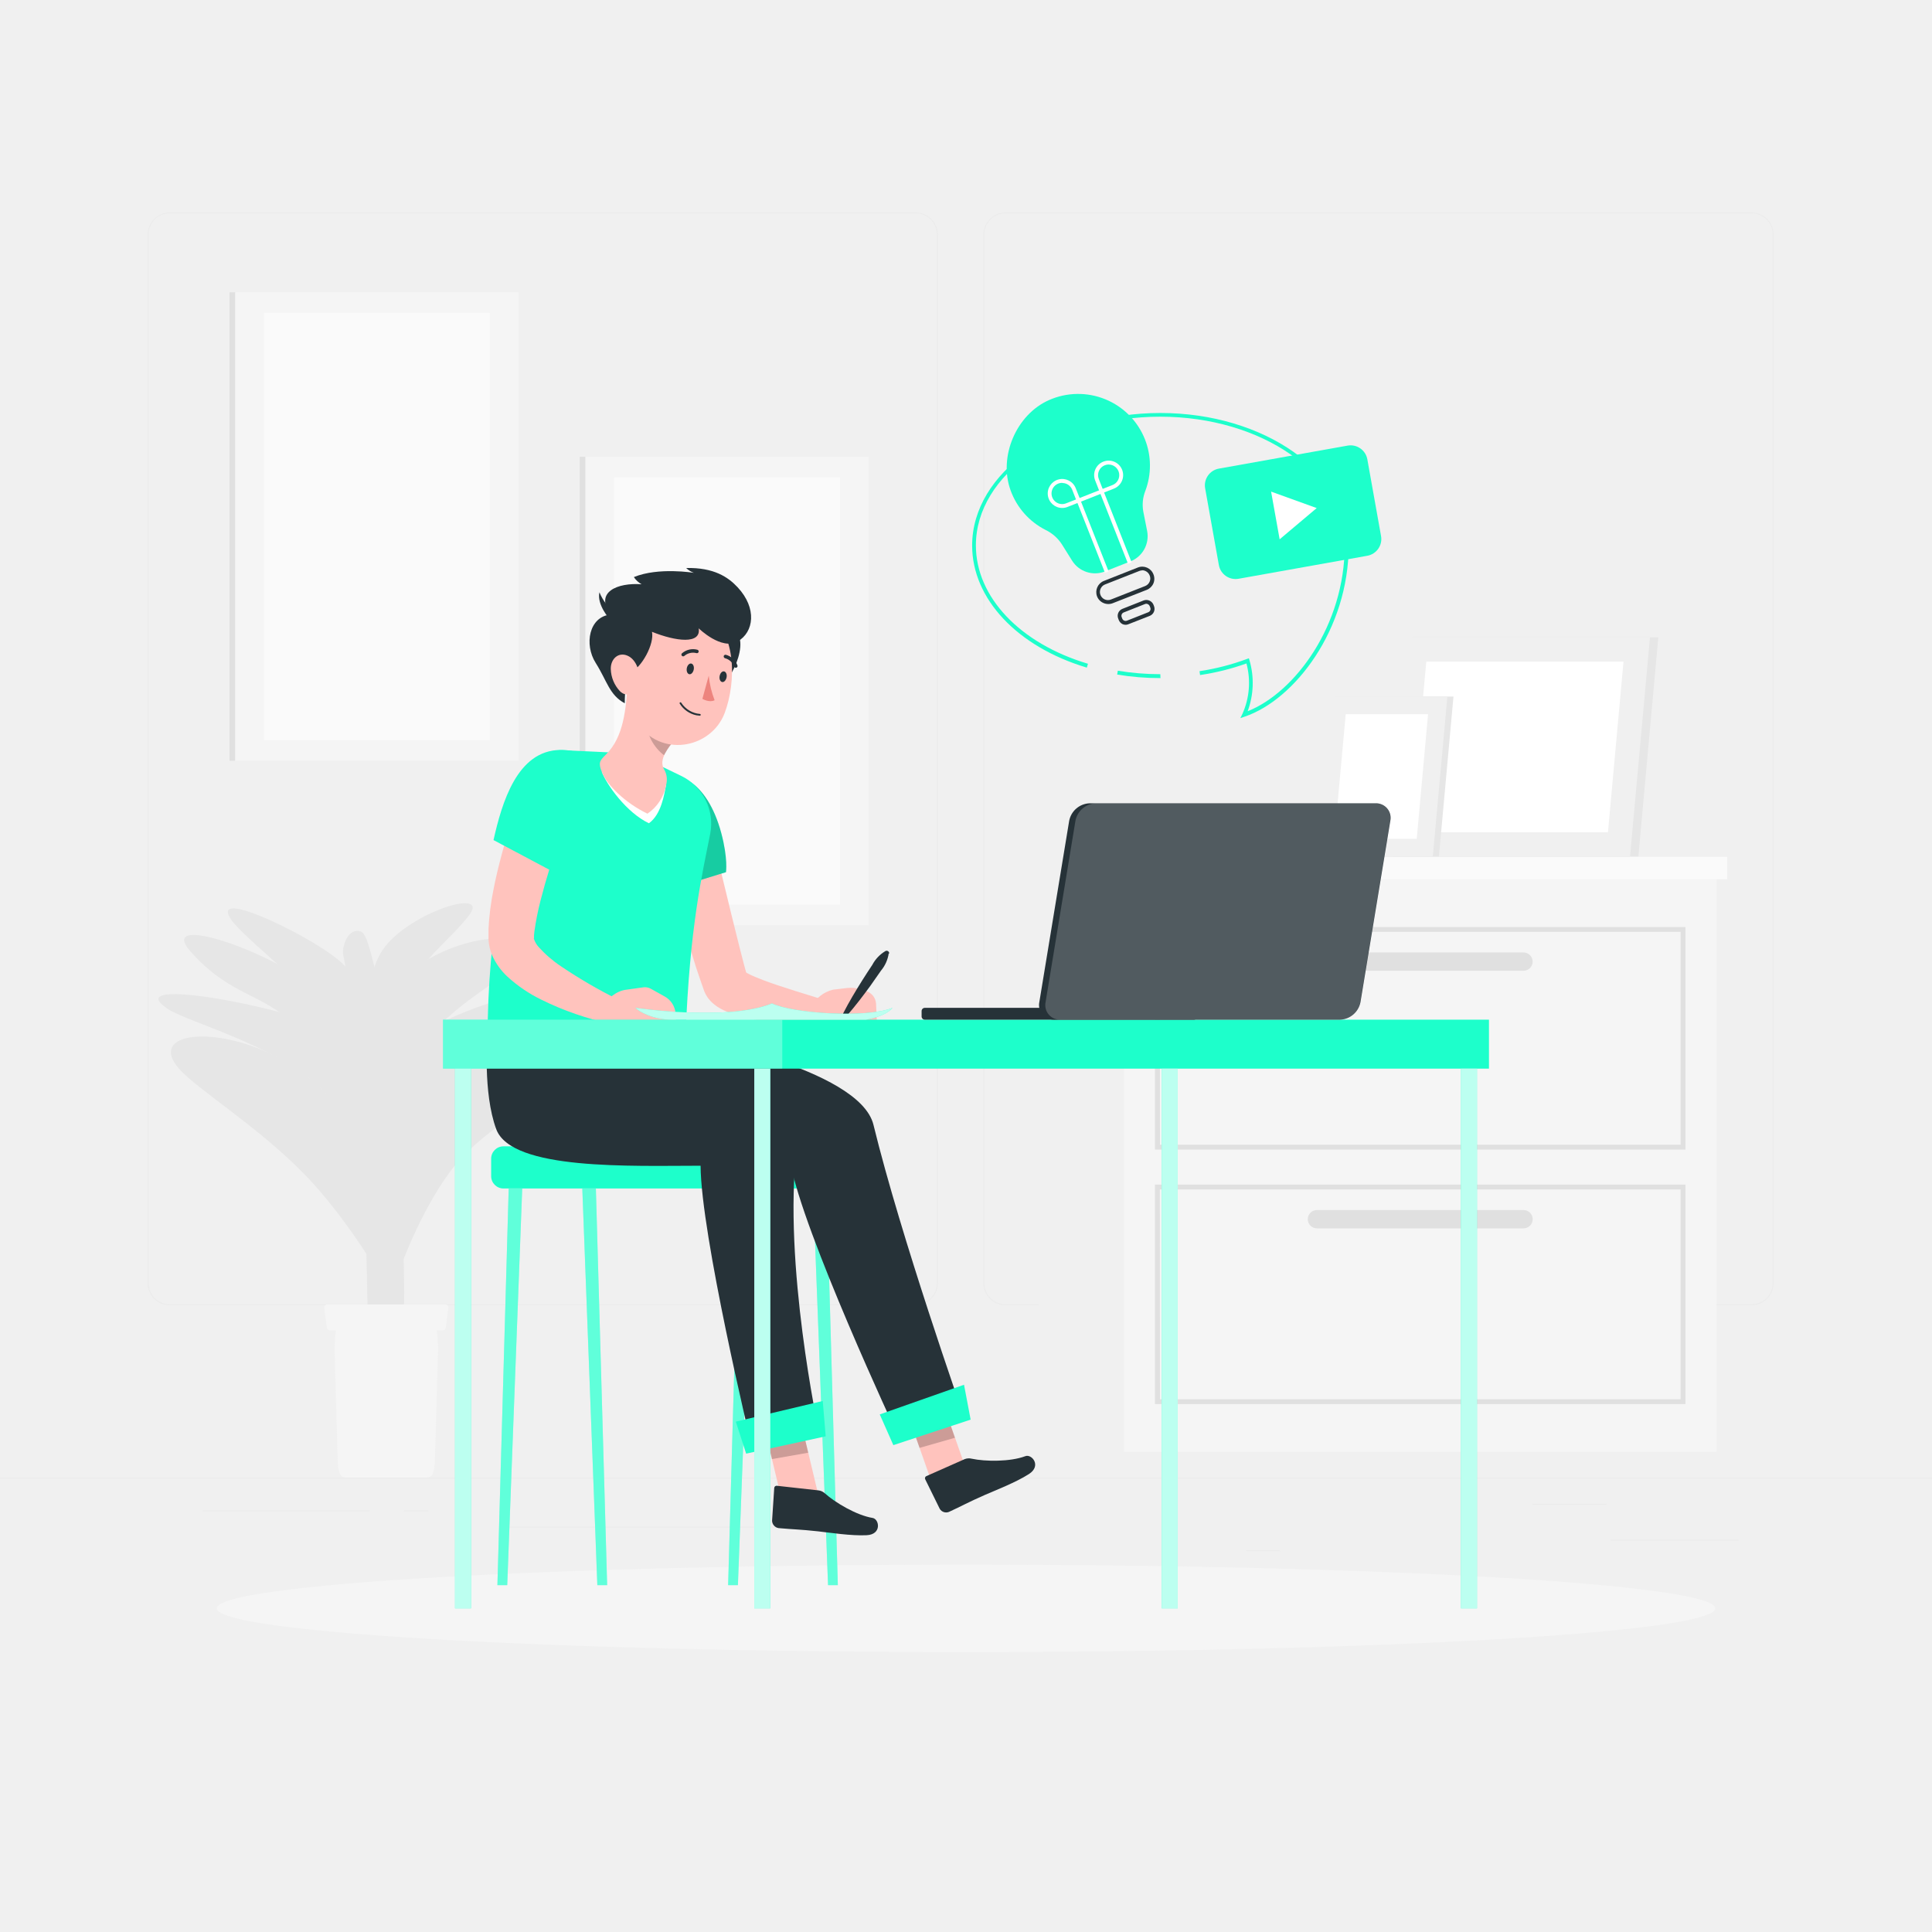
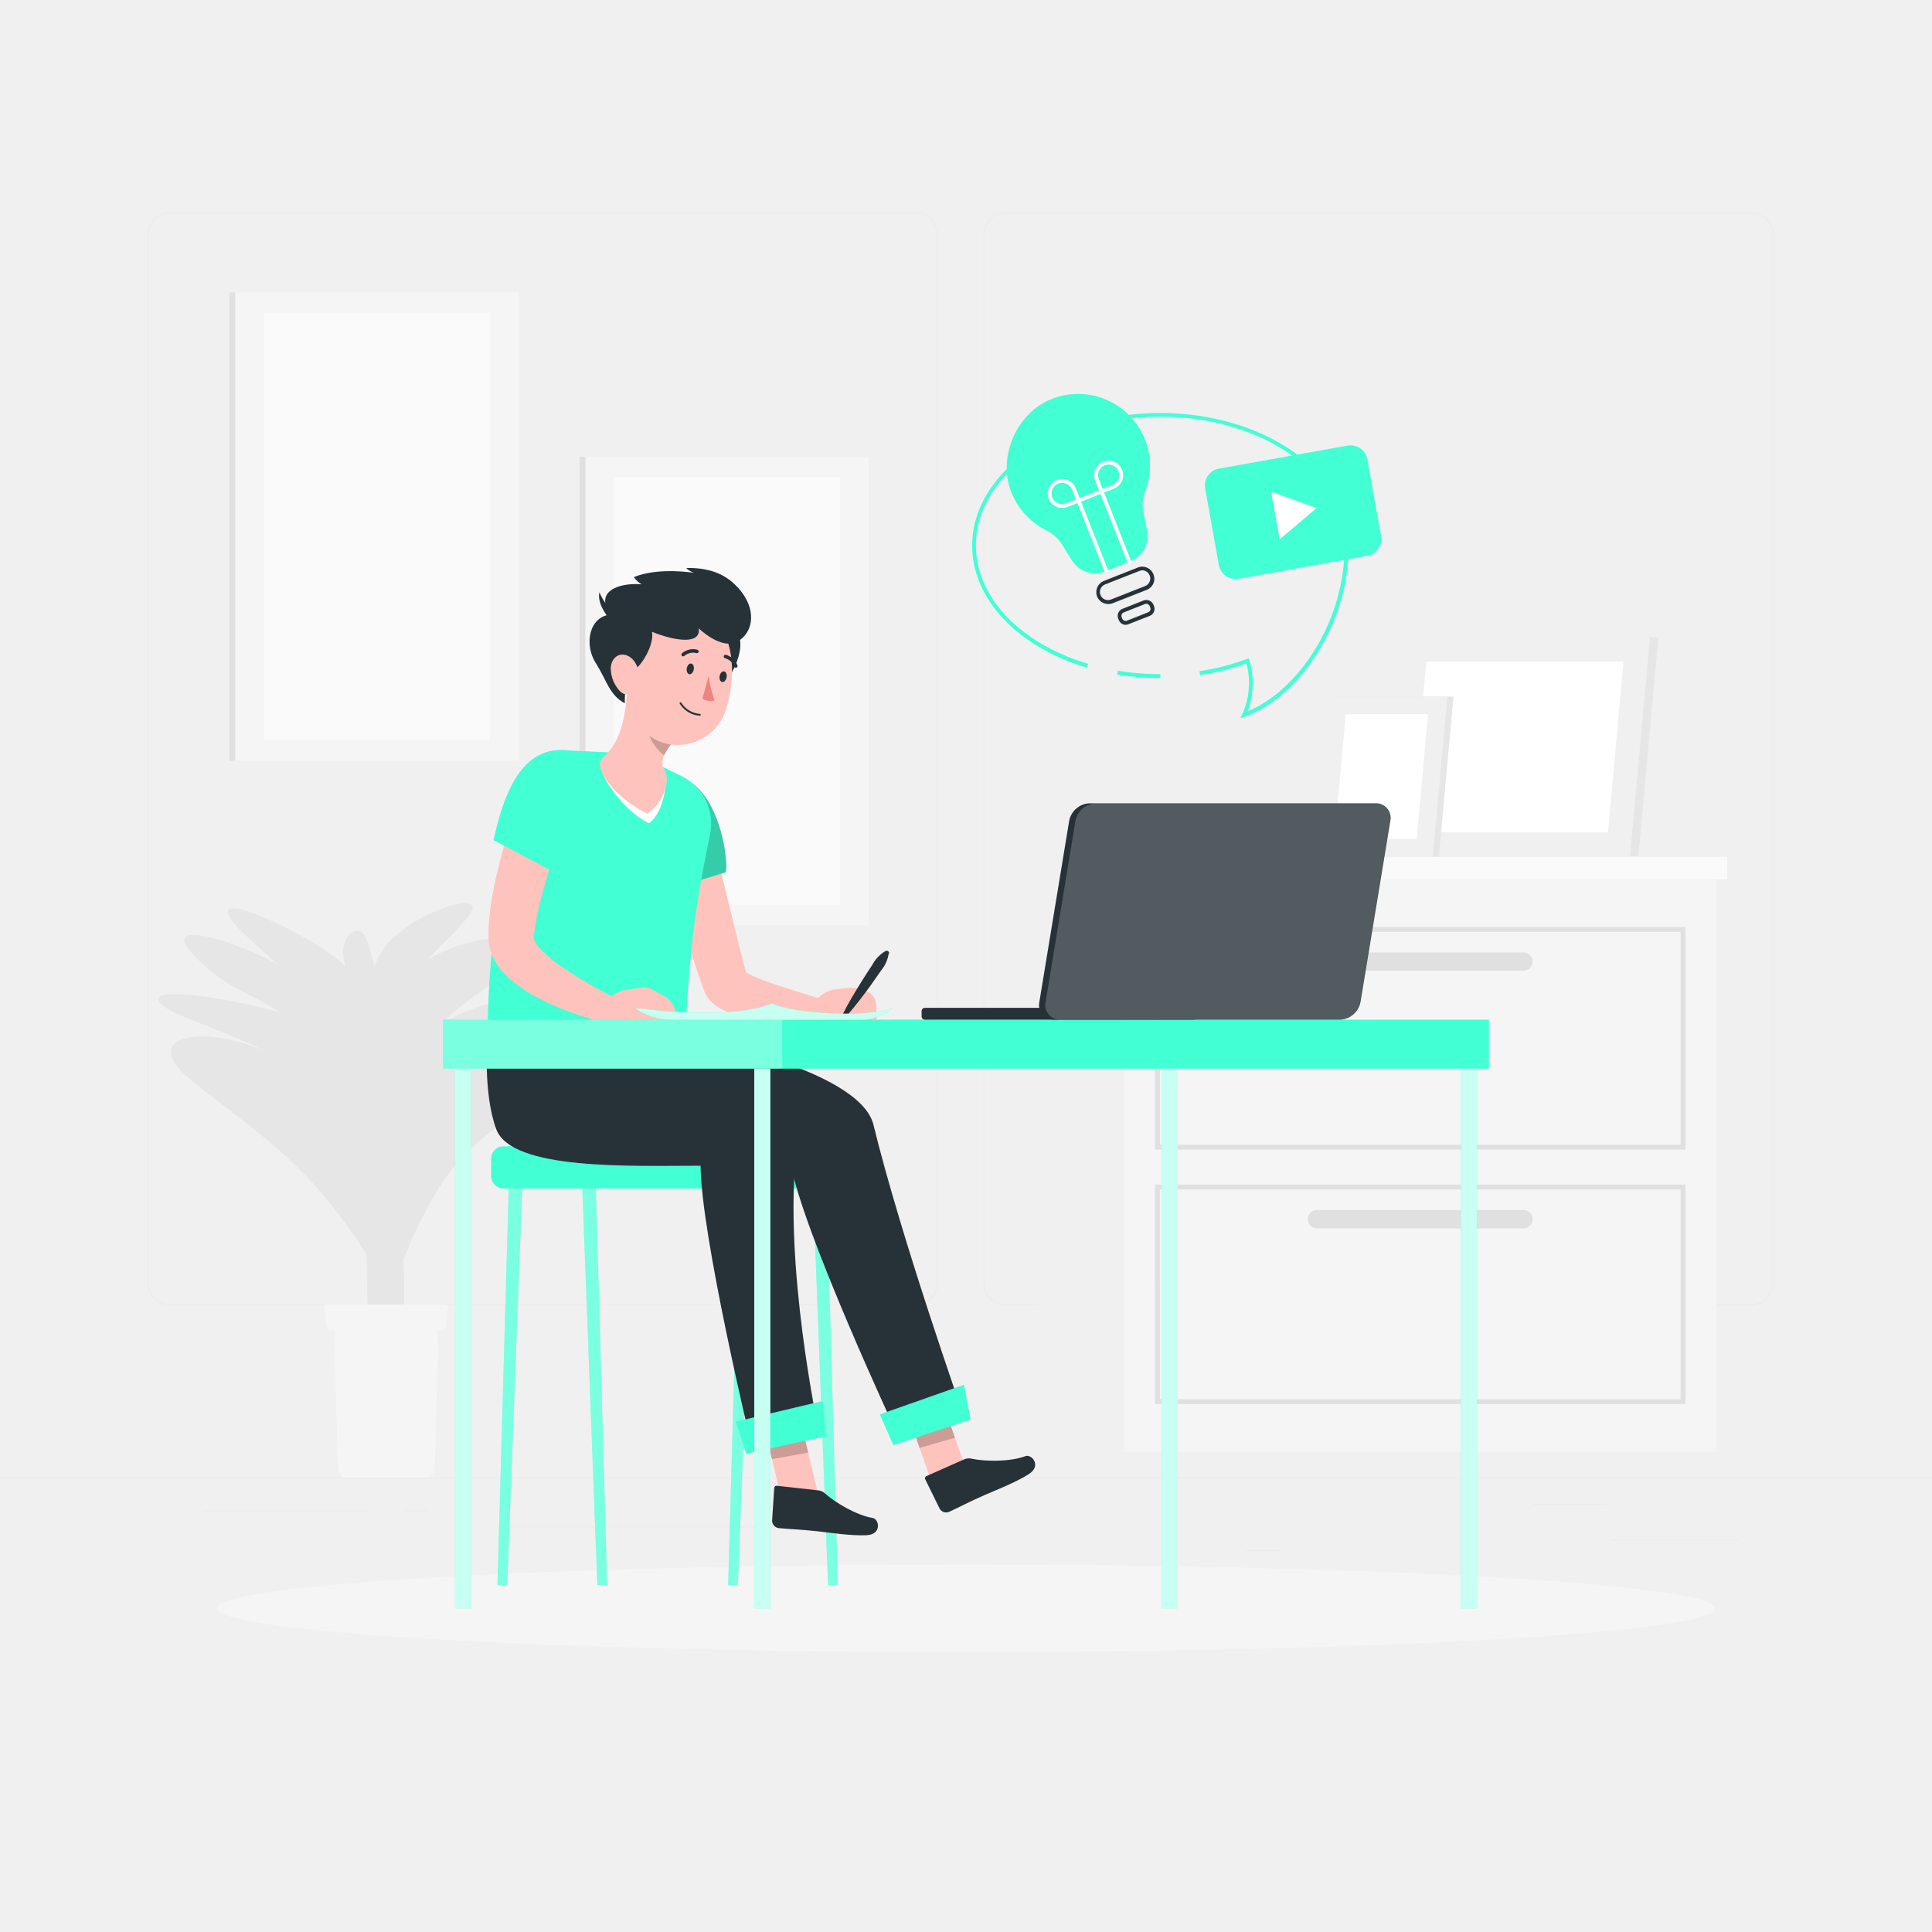
<svg xmlns="http://www.w3.org/2000/svg" viewBox="0 0 500 500">
  <g id="freepik--background-complete--inject-2">
    <rect y="382.4" width="500" height="0.25" style="fill:#ebebeb" />
    <rect x="416.78" y="398.49" width="33.12" height="0.25" style="fill:#ebebeb" />
    <rect x="322.53" y="401.21" width="8.69" height="0.25" style="fill:#ebebeb" />
    <rect x="396.59" y="389.21" width="19.19" height="0.25" style="fill:#ebebeb" />
    <rect x="52.46" y="390.89" width="43.19" height="0.25" style="fill:#ebebeb" />
    <rect x="104.56" y="390.89" width="6.33" height="0.25" style="fill:#ebebeb" />
    <rect x="131.47" y="395.11" width="93.68" height="0.25" style="fill:#ebebeb" />
    <path d="M237,337.8H43.91a5.71,5.71,0,0,1-5.7-5.71V60.66A5.71,5.71,0,0,1,43.91,55H237a5.71,5.71,0,0,1,5.71,5.71V332.09A5.71,5.71,0,0,1,237,337.8ZM43.91,55.2a5.46,5.46,0,0,0-5.45,5.46V332.09a5.46,5.46,0,0,0,5.45,5.46H237a5.47,5.47,0,0,0,5.46-5.46V60.66A5.47,5.47,0,0,0,237,55.2Z" style="fill:#ebebeb" />
    <path d="M453.31,337.8H260.21a5.72,5.72,0,0,1-5.71-5.71V60.66A5.72,5.72,0,0,1,260.21,55h193.1A5.71,5.71,0,0,1,459,60.66V332.09A5.71,5.71,0,0,1,453.31,337.8ZM260.21,55.2a5.47,5.47,0,0,0-5.46,5.46V332.09a5.47,5.47,0,0,0,5.46,5.46h193.1a5.47,5.47,0,0,0,5.46-5.46V60.66a5.47,5.47,0,0,0-5.46-5.46Z" style="fill:#ebebeb" />
    <rect x="60.86" y="75.65" width="73.32" height="121.23" transform="translate(195.04 272.54) rotate(180)" style="fill:#f5f5f5" />
    <rect x="59.4" y="75.65" width="1.45" height="121.23" style="fill:#e0e0e0" />
    <rect x="68.29" y="80.99" width="58.45" height="110.56" transform="translate(195.04 272.54) rotate(180)" style="fill:#fafafa" />
    <rect x="151.49" y="118.22" width="73.32" height="121.23" transform="translate(376.29 357.66) rotate(180)" style="fill:#f5f5f5" />
    <rect x="150.03" y="118.22" width="1.45" height="121.23" style="fill:#e0e0e0" />
    <rect x="158.92" y="123.55" width="58.45" height="110.56" transform="translate(376.29 357.66) rotate(180)" style="fill:#fafafa" />
    <path d="M104.2,351.07c1.82-33-3-86-8.21-104.39-.69-2.43-1.47-5.25-2.66-5.62h0c-3.4-1.08-4.93,4.25-4.51,6.09,2,8.86,3.87,30.85,5.7,69.1.91,19,0,32.08,2.44,34.83Z" style="fill:#e6e6e6" />
    <path d="M98.78,277.52c4.78-15.45,66-31.32,48.35-14.7-4.39,4.14-24.83,15.05-33.22,26.52-6.52,8.91-13.11,23.9-14.85,32.21C98.3,304.07,95.6,287.82,98.78,277.52Z" style="fill:#e6e6e6" />
    <path d="M105.75,297.11c10.66-23.51,44.75-27.73,35.59-15.32-3.6,4.87-16.8,10.43-25.2,21.9-6.52,8.91-13.11,23.89-14.84,32.21C100.53,318.41,101.3,306.93,105.75,297.11Z" style="fill:#e6e6e6" />
    <path d="M92.35,295.11c-12.62-30.24-58.21-32.65-46.08-18.6,4.61,5.35,20.72,15.14,32.89,27.76,9.46,9.8,20.12,26,23.75,35C100.56,320.72,97.44,307.31,92.35,295.11Z" style="fill:#e6e6e6" />
    <path d="M97.65,261.27c11.3-20.71,45.5-22.93,35.73-11.6-3.83,4.46-16.29,10.11-24.43,21.24-6.33,8.64-13.93,19.92-15.62,28C92.59,281.93,92.64,270.46,97.65,261.27Z" style="fill:#e6e6e6" />
    <path d="M87.81,261.68C78.9,248.8,39,234.64,49.36,246.3c10.91,12.23,18.66,10.13,29,20.81,8,8.3,17,22.06,20.1,29.6C96.45,281,94.19,270.88,87.81,261.68Z" style="fill:#e6e6e6" />
    <path d="M98.4,246.85c5.66-10.18,29-17.67,22.91-9.86-4.25,5.42-9.35,9.14-14.76,16.52-4.19,5.74-9.89,12.95-11,18.3C95.05,260.56,95,252.92,98.4,246.85Z" style="fill:#e6e6e6" />
    <path d="M89.19,249.93C83.49,243.61,53,228.61,60,238.24c2.73,3.79,14.36,13,22.19,21.14,6.09,6.3,12.77,11.44,15.1,17.17C95.75,264.64,94.9,256.24,89.19,249.93Z" style="fill:#e6e6e6" />
    <path d="M97,272.11c-8.33-9.22-69.06-21.1-53.45-10.92,5.34,3.48,28.82,9.46,40.27,21.33,8.89,9.21,12.09,24.49,15.5,32.86C108.3,300.67,105.34,281.34,97,272.11Z" style="fill:#e6e6e6" />
    <path d="M86.6,349.73l.78,27.59c.08,5.24,1.3,5.08,2.78,5.08h19.63c1.47,0,2.69.16,2.78-5.08l.78-27.59c.09-5.68-1.18-10.47-2.78-10.47H89.38C87.78,339.26,86.51,344.05,86.6,349.73Z" style="fill:#f5f5f5" />
    <path d="M85.43,344.29h29.09a.8.8,0,0,0,.83-.63l.69-5.28a.76.76,0,0,0-.83-.79H84.73a.77.77,0,0,0-.83.79l.69,5.28A.81.81,0,0,0,85.43,344.29Z" style="fill:#f5f5f5" />
    <rect x="268.85" y="227.56" width="22.02" height="148.16" style="fill:#f0f0f0" />
    <rect x="273.08" y="375.72" width="166.92" height="6.68" style="fill:#f0f0f0" />
    <rect x="290.87" y="227.56" width="153.36" height="148.16" transform="translate(735.1 603.28) rotate(180)" style="fill:#f5f5f5" />
    <rect x="266.08" y="221.73" width="22.51" height="5.83" style="fill:#f0f0f0" />
    <rect x="288.59" y="221.73" width="158.41" height="5.83" transform="translate(735.59 449.29) rotate(180)" style="fill:#fafafa" />
    <path d="M436.2,297.51H298.9V239.9H436.2Zm-136-1.26H434.94V241.16H300.16Z" style="fill:#e0e0e0" />
    <path d="M436.2,363.38H298.9V306.57H436.2Zm-136-1.26H434.94V307.83H300.16Z" style="fill:#e0e0e0" />
    <path d="M394.28,251.23H340.82a2.38,2.38,0,0,1-2.37-2.37h0a2.38,2.38,0,0,1,2.37-2.37h53.46a2.38,2.38,0,0,1,2.37,2.37h0A2.38,2.38,0,0,1,394.28,251.23Z" style="fill:#e0e0e0" />
    <rect x="338.45" y="313.16" width="58.21" height="4.74" rx="2.37" style="fill:#e0e0e0" />
    <polygon points="360.41 221.67 424.01 221.67 429.17 164.96 365.57 164.96 360.41 221.67" style="fill:#e6e6e6" />
    <polygon points="358.25 221.67 421.85 221.67 427.01 164.96 363.41 164.96 358.25 221.67" style="fill:#f0f0f0" />
    <polygon points="416.14 215.39 420.16 171.24 369.12 171.24 365.1 215.39 416.14 215.39" style="fill:#fff" />
    <polygon points="345.68 180.26 341.91 221.67 372.39 221.67 376.16 180.26 345.68 180.26" style="fill:#e6e6e6" />
    <polygon points="344.1 180.26 340.33 221.67 370.81 221.67 374.58 180.26 344.1 180.26" style="fill:#f0f0f0" />
    <polygon points="348.27 184.84 345.33 217.09 366.65 217.09 369.58 184.84 348.27 184.84" style="fill:#fff" />
  </g>
  <g id="freepik--Shadow--inject-2">
    <ellipse id="freepik--path--inject-2" cx="250" cy="416.24" rx="193.89" ry="11.32" style="fill:#f5f5f5" />
  </g>
  <g id="freepik--Bubble--inject-2">
-     <path d="M296.32,113.72a18.6,18.6,0,0,0-24.83-10.18c-8.52,3.76-13.14,14.69-9.93,23.42a18.51,18.51,0,0,0,9,10.17,10.45,10.45,0,0,1,4.26,3.75l2.64,4.22a7,7,0,0,0,8.48,2.8l6.66-2.63a7,7,0,0,0,4.28-7.84l-1-5.06a9.82,9.82,0,0,1,.53-5.33A18.5,18.5,0,0,0,296.32,113.72Z" style="fill:#1DFFCB" />
+     <path d="M296.32,113.72a18.6,18.6,0,0,0-24.83-10.18c-8.52,3.76-13.14,14.69-9.93,23.42a18.51,18.51,0,0,0,9,10.17,10.45,10.45,0,0,1,4.26,3.75l2.64,4.22a7,7,0,0,0,8.48,2.8l6.66-2.63a7,7,0,0,0,4.28-7.84l-1-5.06a9.82,9.82,0,0,1,.53-5.33A18.5,18.5,0,0,0,296.32,113.72Z" style="fill:#42FFD4" />
    <path d="M286.82,156.32a3.13,3.13,0,0,1-1.24-.26,3.06,3.06,0,0,1-1.66-1.71,3.11,3.11,0,0,1,1.75-4l8.83-3.49a3.1,3.1,0,0,1,4,1.75,3.07,3.07,0,0,1,0,2.38,3.13,3.13,0,0,1-1.71,1.66L288,156.1A3,3,0,0,1,286.82,156.32Zm8.82-8.71a2,2,0,0,0-.77.15L286,151.25a2.1,2.1,0,0,0-.07,3.89,2.07,2.07,0,0,0,1.62,0l8.83-3.48a2.09,2.09,0,0,0,1.15-1.13,2,2,0,0,0,0-1.61,2.13,2.13,0,0,0-2-1.34Z" style="fill:#263238" />
    <path d="M291.32,161.7a2.09,2.09,0,0,1-.78-.16,2,2,0,0,1-1-1.07l-.15-.39a1.93,1.93,0,0,1,1.09-2.51l5.51-2.18a2,2,0,0,1,2.52,1.09l.15.39a1.95,1.95,0,0,1-1.09,2.51L292,161.56A1.9,1.9,0,0,1,291.32,161.7Zm5.35-5.45a1,1,0,0,0-.34.07l-5.51,2.18a.93.93,0,0,0-.53,1.21l.15.39a.94.94,0,0,0,1.22.53l5.51-2.18a.94.94,0,0,0,.52-.5.92.92,0,0,0,0-.71l-.15-.39A1,1,0,0,0,296.67,156.25Z" style="fill:#263238" />
    <path d="M274.91,131.46a3.75,3.75,0,1,1,3.48-5.13l1.38,3.49-3.49,1.37A3.67,3.67,0,0,1,274.91,131.46Zm0-6.5a2.75,2.75,0,1,0,1,5.3l2.56-1-1-2.55A2.74,2.74,0,0,0,274.9,125Z" style="fill:#fff" />
    <polygon points="285.97 148.24 278.48 129.25 285.37 126.53 292.86 145.52 291.93 145.89 284.8 127.83 279.77 129.82 286.9 147.87 285.97 148.24" style="fill:#fff" />
    <path d="M284.8,127.83l-1.37-3.49a3.75,3.75,0,1,1,4.86,2.11Zm2.11-7.62a2.79,2.79,0,0,0-1,.2,2.74,2.74,0,0,0-1.54,3.57l1,2.55,2.55-1a2.75,2.75,0,0,0-1-5.31Z" style="fill:#fff" />
-     <path d="M300.33,175.49a68.37,68.37,0,0,1-11.21-.91l.17-1a67.4,67.4,0,0,0,11,.9Z" style="fill:#1DFFCB" />
-     <path d="M321,185.85l.53-1.08a19.55,19.55,0,0,0,1.05-13.07,62.46,62.46,0,0,1-12,3l-.15-1a61.45,61.45,0,0,0,12.28-3.16l.5-.18.15.5a21,21,0,0,1-.47,13.21c12.29-4.89,25.12-22.25,25.12-42.93,0-18.36-21.41-33.3-47.73-33.3s-47.72,14.94-47.72,33.3c0,13.35,11.37,25.38,29,30.64l-.29,1c-18-5.39-29.68-17.79-29.68-31.6,0-18.91,21.86-34.3,48.72-34.3s48.73,15.39,48.73,34.3c0,21.74-14,39.91-26.9,44.28Z" style="fill:#1DFFCB" />
-     <rect x="313.33" y="118.1" width="42.64" height="28.96" rx="4.4" transform="translate(-18.1 60.9) rotate(-10.13)" style="fill:#1DFFCB" />
+     <path d="M300.33,175.49a68.37,68.37,0,0,1-11.21-.91l.17-1a67.4,67.4,0,0,0,11,.9Z" style="fill:#42FFD4" />
+     <path d="M321,185.85l.53-1.08a19.55,19.55,0,0,0,1.05-13.07,62.46,62.46,0,0,1-12,3l-.15-1a61.45,61.45,0,0,0,12.28-3.16l.5-.18.15.5a21,21,0,0,1-.47,13.21c12.29-4.89,25.12-22.25,25.12-42.93,0-18.36-21.41-33.3-47.73-33.3s-47.72,14.94-47.72,33.3c0,13.35,11.37,25.38,29,30.64l-.29,1c-18-5.39-29.68-17.79-29.68-31.6,0-18.91,21.86-34.3,48.72-34.3s48.73,15.39,48.73,34.3c0,21.74-14,39.91-26.9,44.28Z" style="fill:#42FFD4" />
+     <rect x="313.33" y="118.1" width="42.64" height="28.96" rx="4.4" transform="translate(-18.1 60.9) rotate(-10.13)" style="fill:#42FFD4" />
    <polygon points="340.76 131.49 328.96 127.23 331.17 139.57 340.76 131.49" style="fill:#fff" />
  </g>
  <g id="freepik--Character--inject-2">
-     <rect x="127.11" y="296.67" width="91.34" height="10.91" rx="3.19" style="fill:#1DFFCB" />
-     <polygon points="214.3 410.24 216.83 410.24 213.92 307.58 210.41 307.58 214.3 410.24" style="fill:#1DFFCB" />
+     <rect x="127.11" y="296.67" width="91.34" height="10.91" rx="3.19" style="fill:#42FFD4" />
+     <polygon points="214.3 410.24 216.83 410.24 213.92 307.58 210.41 307.58 214.3 410.24" style="fill:#42FFD4" />
    <polygon points="214.3 410.24 216.83 410.24 213.92 307.58 210.41 307.58 214.3 410.24" style="fill:#fff;opacity:0.3" />
-     <polygon points="190.97 410.24 188.44 410.24 191.36 307.58 194.86 307.58 190.97 410.24" style="fill:#1DFFCB" />
+     <polygon points="190.97 410.24 188.44 410.24 191.36 307.58 194.86 307.58 190.97 410.24" style="fill:#42FFD4" />
    <polygon points="190.97 410.24 188.44 410.24 191.36 307.58 194.86 307.58 190.97 410.24" style="fill:#fff;opacity:0.3" />
-     <polygon points="154.59 410.24 157.13 410.24 154.21 307.58 150.7 307.58 154.59 410.24" style="fill:#1DFFCB" />
+     <polygon points="154.59 410.24 157.13 410.24 154.21 307.58 150.7 307.58 154.59 410.24" style="fill:#42FFD4" />
    <polygon points="154.59 410.24 157.13 410.24 154.21 307.58 150.7 307.58 154.59 410.24" style="fill:#fff;opacity:0.3" />
-     <polygon points="131.27 410.24 128.73 410.24 131.65 307.58 135.15 307.58 131.27 410.24" style="fill:#1DFFCB" />
+     <polygon points="131.27 410.24 128.73 410.24 131.65 307.58 135.15 307.58 131.27 410.24" style="fill:#42FFD4" />
    <polygon points="131.27 410.24 128.73 410.24 131.65 307.58 135.15 307.58 131.27 410.24" style="fill:#fff;opacity:0.3" />
    <polygon points="241.31 384.15 250.33 381.1 242.91 360.04 233.9 363.09 241.31 384.15" style="fill:#ffc3bd" />
    <path d="M249.66,377.62,239.78,382a.6.6,0,0,0-.33.85l3.75,7.62a1.93,1.93,0,0,0,2.39.81c3.41-1.57,4.94-2.48,9.29-4.39,2.68-1.17,8.07-3.26,11.41-5.41s.72-5.25-.92-4.63c-3.89,1.48-10.36,1.42-13.9.66A3,3,0,0,0,249.66,377.62Z" style="fill:#263238" />
    <polygon points="233.9 363.1 242.92 360.04 247.15 372.09 237.98 374.71 233.9 363.1" style="opacity:0.2" />
    <path d="M177.42,268.19s45,8.12,48.63,22.9c7.13,29.22,23.21,74.92,23.21,74.92l-17.12,5s-24.48-52.41-27.56-70.05c-25.25,0-56,2-60-8.68-3.51-9.48-2.26-24.05-2.26-24.05Z" style="fill:#263238" />
-     <polygon points="231.2 374 251.2 367.4 249.49 358.37 227.68 366.05 231.2 374" style="fill:#1DFFCB" />
+     <polygon points="231.2 374 251.2 367.4 249.49 358.37 227.68 366.05 231.2 374" style="fill:#42FFD4" />
    <polygon points="202.11 387.35 212.07 388.11 206.22 363.53 196.93 365.63 202.11 387.35" style="fill:#ffc3bd" />
    <path d="M211.82,385.71l-10.73-1.19a.61.61,0,0,0-.72.58l-.56,8.48a2,2,0,0,0,1.67,1.89c3.73.35,5.52.32,10.24.84,2.9.32,8.62,1.21,12.59,1s3.25-4.2,1.51-4.47c-4.11-.67-9.67-3.95-12.36-6.38A2.93,2.93,0,0,0,211.82,385.71Z" style="fill:#263238" />
    <polygon points="196.93 365.64 206.22 363.54 209.17 375.96 199.78 377.61 196.93 365.64" style="opacity:0.2" />
    <path d="M154,268.19s54.71,8.19,52.2,28.9c-3.61,29.86,5.66,73.05,5.66,73.05l-17.55,3.14s-12.9-53.68-13-71.59c-17.8,0-48.9,1.27-52.88-9.45-3.51-9.48-2.26-24.05-2.26-24.05Z" style="fill:#263238" />
-     <polygon points="193.1 376.2 213.69 371.72 212.93 362.57 190.43 367.92 193.1 376.2" style="fill:#1DFFCB" />
+     <polygon points="193.1 376.2 213.69 371.72 212.93 362.57 190.43 367.92 193.1 376.2" style="fill:#42FFD4" />
    <path d="M182.86,210.64c1.46,5.72,2.89,11.49,4.29,17.24s2.77,11.51,4.22,17.19l1.09,4.23.56,2.08.29,1,0,.13,0,.06s0-.09-.05-.13a3.66,3.66,0,0,0-.28-.59l-.15-.23-.11-.15-.2-.22c-.21-.2-.24-.17-.19-.12a1.89,1.89,0,0,0,.36.29,10.88,10.88,0,0,0,1.38.79c1.08.53,2.34,1,3.63,1.52,5.2,1.93,10.94,3.57,16.52,5.34l-.88,6.38a90.82,90.82,0,0,1-9.2-.36,81.94,81.94,0,0,1-9.27-1.3,40.56,40.56,0,0,1-4.86-1.26,21.9,21.9,0,0,1-2.69-1.06,12.5,12.5,0,0,1-1.55-.86,10.26,10.26,0,0,1-1.89-1.55c-.18-.2-.35-.39-.55-.65l-.28-.38-.28-.47a7.55,7.55,0,0,1-.53-1.1l-.16-.46-.39-1.1-.75-2.18c-.49-1.45-1-2.9-1.41-4.34-1.81-5.78-3.46-11.53-5-17.32s-3-11.57-4.34-17.43Z" style="fill:#ffc3bd" />
-     <path d="M168.8,203.72c5.49-6.12,14.19-1.84,17.86,11.86,1.78,6.66,1.22,10.14,1.22,10.14l-18.94,5.84C164.87,222.56,161.33,212.06,168.8,203.72Z" style="fill:#1DFFCB" />
+     <path d="M168.8,203.72c5.49-6.12,14.19-1.84,17.86,11.86,1.78,6.66,1.22,10.14,1.22,10.14l-18.94,5.84C164.87,222.56,161.33,212.06,168.8,203.72Z" style="fill:#42FFD4" />
    <g style="opacity:0.2">
      <path d="M168.8,203.72c5.49-6.12,14.19-1.84,17.86,11.86,1.78,6.66,1.22,10.14,1.22,10.14l-18.94,5.84C164.87,222.56,161.33,212.06,168.8,203.72Z" />
    </g>
    <path d="M224.15,256.5l-1.7-.52a7.93,7.93,0,0,0-3.18-.29l-3.65.43a8.59,8.59,0,0,0-5.57,4.27l-1.24,2.42c.62,4.46,9.66,3,9.66,3H227l-.28-6.06A3.61,3.61,0,0,0,224.15,256.5Z" style="fill:#ffc3bd" />
    <path d="M230,246.74A9,9,0,0,1,228,251.2c-.91,1.33-1.85,2.65-2.8,4-1.91,2.61-3.86,5.18-6,7.63a.58.58,0,0,1-.95-.65c1.48-2.9,3.15-5.66,4.86-8.4q1.29-2.05,2.64-4.07a9.11,9.11,0,0,1,3.37-3.56.66.66,0,0,1,1,.64Z" style="fill:#263238" />
-     <path d="M170.07,197.79l-10.67-3-13.73-.64a9.51,9.51,0,0,0-9.49,6.56c-2.62,8-5,19.52-6.78,29.49a231.8,231.8,0,0,0-3.21,38h51.23c1.05-28.45,4.4-42.35,6.38-52.42a13.72,13.72,0,0,0-7.55-15Z" style="fill:#1DFFCB" />
+     <path d="M170.07,197.79l-10.67-3-13.73-.64a9.51,9.51,0,0,0-9.49,6.56c-2.62,8-5,19.52-6.78,29.49a231.8,231.8,0,0,0-3.21,38h51.23c1.05-28.45,4.4-42.35,6.38-52.42a13.72,13.72,0,0,0-7.55-15Z" style="fill:#42FFD4" />
    <path d="M155.76,199.79c1.3,3.34,6.33,10.48,12.18,13.27,3.25-2.35,3.95-7.48,4.44-9.88Z" style="fill:#fff" />
    <path d="M172.38,203.18a5.2,5.2,0,0,0-.44-3.94c-.83-1.3-.62-2.79.21-4.32a14.91,14.91,0,0,1,2.45-3.33l-6.71-7.85-5.47-6.34c-.47,5.93-.93,13.28-5.61,17.88-1.65,1.63-2,2.12-1.05,4.51,1.3,3.34,6,8,11.8,10.79A11.37,11.37,0,0,0,172.38,203.18Z" style="fill:#ffc3bd" />
    <path d="M172.54,190.24l-3.79-6.15c-.07.16-.16.33-.25.51a14.39,14.39,0,0,0-.82,2.36c-.69,2.73,1.63,6.63,4.17,8.49.11-.17.2-.35.3-.53a18.68,18.68,0,0,1,2.29-3.23,1,1,0,0,1,.16-.1Z" style="opacity:0.2" />
    <path d="M185.78,175.54c.88,5.67,9-8.92,4.46-12.12C184.7,159.5,184.12,164.75,185.78,175.54Z" style="fill:#263238" />
    <path d="M162.67,168.14c-.52,9.21-1.31,14.56,2.92,19.88,6.36,8,18.57,5.36,21.94-3.45,3-7.94,3.37-21.66-5.48-26.52S163.19,158.94,162.67,168.14Z" style="fill:#ffc3bd" />
    <path d="M180.82,162.61s5.89,5.78,10.09,3.39,5.05-8.58,0-14c-2.43-2.61-6.11-5.16-13.33-5a5.56,5.56,0,0,0,2,1.25s-9.16-1.53-15.54,1.1a5.86,5.86,0,0,0,2,1.86c-6.21-.47-12.25,2-8,7.83-5.63.55-6.89,7.75-3.89,12.5s3.53,8.31,7.54,10.47c0-6.47,1.49-8,1.49-8,2.89-1.23,6.22-7.39,5.55-10.5C174.91,166,181.5,166.82,180.82,162.61Z" style="fill:#263238" />
    <path d="M159.52,158.83a12.7,12.7,0,0,1-4.39-5.55c-.72,3.22,2.61,6.89,2.61,6.89Z" style="fill:#263238" />
    <path d="M158.07,173.17a8.76,8.76,0,0,0,2.33,5.67c1.91,2,4.51.3,5-2.27.4-2.31-.58-5.84-3-6.88S158,170.59,158.07,173.17Z" style="fill:#ffc3bd" />
    <path d="M177.75,172.89c-.15.76.12,1.47.61,1.59s1-.4,1.17-1.16-.12-1.47-.61-1.59S177.9,172.14,177.75,172.89Z" style="fill:#263238" />
    <path d="M186.25,174.92c-.16.76.12,1.46.61,1.58s1-.4,1.17-1.16-.13-1.47-.62-1.58S186.4,174.16,186.25,174.92Z" style="fill:#263238" />
    <path d="M183.42,174.86a24.57,24.57,0,0,0,1.52,6.36c-1.4.71-3.16-.36-3.16-.36Z" style="fill:#ed847e" />
    <path d="M180.21,185.11a6.66,6.66,0,0,1-4.29-3,.23.23,0,1,1,.4-.22,6.37,6.37,0,0,0,4.82,2.88.21.21,0,0,1,.2.24.22.22,0,0,1-.24.21A7.55,7.55,0,0,1,180.21,185.11Z" style="fill:#263238" />
    <path d="M176.63,169.83a.46.46,0,0,1-.18-.13.46.46,0,0,1,.06-.64,4.35,4.35,0,0,1,4-.9.45.45,0,1,1-.29.86,3.48,3.48,0,0,0-3.13.74A.45.45,0,0,1,176.63,169.83Z" style="fill:#263238" />
    <path d="M187.3,170a.55.55,0,0,1,0-.22.47.47,0,0,1,.56-.32,4.37,4.37,0,0,1,3,2.78.45.45,0,0,1-.31.56.45.45,0,0,1-.56-.31,3.43,3.43,0,0,0-2.39-2.15A.48.48,0,0,1,187.3,170Z" style="fill:#263238" />
    <path d="M147.81,207.88c-1.92,5.48-3.84,11.19-5.55,16.79-.87,2.8-1.66,5.61-2.37,8.38a71.5,71.5,0,0,0-1.6,8.08c0,.3-.08.63-.09.92l0,.44c0,.14,0,.35,0,.28s-.08.06,0,.27a5.71,5.71,0,0,0,1.21,2.06,30.79,30.79,0,0,0,5.8,5,129.85,129.85,0,0,0,15.05,8.74L158.12,265a79.29,79.29,0,0,1-9.15-2.58,73.35,73.35,0,0,1-8.92-3.73,36.93,36.93,0,0,1-8.7-5.91,16.88,16.88,0,0,1-3.92-5.41,11.88,11.88,0,0,1-1-4.16c0-.45,0-.61,0-.85v-.7c0-.47,0-.9,0-1.35a67.72,67.72,0,0,1,1.25-9.91c.6-3.16,1.35-6.22,2.16-9.26a178.07,178.07,0,0,1,5.81-17.82Z" style="fill:#ffc3bd" />
-     <path d="M145,194.09c9.78-.09,11.63,7.52,6.31,19.58A68.82,68.82,0,0,1,143.89,226l-16.17-8.59C129.88,207.78,133.83,194.19,145,194.09Z" style="fill:#1DFFCB" />
+     <path d="M145,194.09c9.78-.09,11.63,7.52,6.31,19.58A68.82,68.82,0,0,1,143.89,226l-16.17-8.59C129.88,207.78,133.83,194.19,145,194.09Z" style="fill:#42FFD4" />
    <path d="M172,257.88l-3.58-2a3.14,3.14,0,0,0-1.92-.36l-4.3.6c-2.89.3-5,2.51-6.57,4.43l-1.83,2.24c-.09,4.52,11.33,3.46,11.33,3.46l10-.13-.31-3.94A5.44,5.44,0,0,0,172,257.88Z" style="fill:#ffc3bd" />
  </g>
  <g id="freepik--Desk--inject-2">
-     <rect x="114.65" y="263.89" width="270.69" height="12.67" style="fill:#1DFFCB" />
+     <rect x="114.65" y="263.89" width="270.69" height="12.67" style="fill:#42FFD4" />
    <rect x="114.65" y="263.89" width="87.8" height="12.67" style="fill:#fff;opacity:0.3" />
-     <rect x="117.76" y="276.56" width="4.14" height="139.68" style="fill:#1DFFCB" />
+     <rect x="117.76" y="276.56" width="4.14" height="139.68" style="fill:#42FFD4" />
    <rect x="117.76" y="276.56" width="4.14" height="139.68" style="fill:#fff;opacity:0.7" />
-     <rect x="195.21" y="276.56" width="4.14" height="139.68" style="fill:#1DFFCB" />
+     <rect x="195.21" y="276.56" width="4.14" height="139.68" style="fill:#42FFD4" />
    <rect x="195.21" y="276.56" width="4.14" height="139.68" style="fill:#fff;opacity:0.7" />
-     <rect x="300.65" y="276.56" width="4.14" height="139.68" style="fill:#1DFFCB" />
+     <rect x="300.65" y="276.56" width="4.14" height="139.68" style="fill:#42FFD4" />
    <rect x="300.65" y="276.56" width="4.14" height="139.68" style="fill:#fff;opacity:0.7" />
-     <rect x="378.1" y="276.56" width="4.14" height="139.68" style="fill:#1DFFCB" />
+     <rect x="378.1" y="276.56" width="4.14" height="139.68" style="fill:#42FFD4" />
    <rect x="378.1" y="276.56" width="4.14" height="139.68" style="fill:#fff;opacity:0.7" />
    <path d="M356,207.89H282a5.6,5.6,0,0,0-5.3,4.55l-7.72,46.89a3.78,3.78,0,0,0,3.8,4.56h74a5.6,5.6,0,0,0,5.31-4.56l7.72-46.89A3.77,3.77,0,0,0,356,207.89Z" style="fill:#263238" />
    <rect x="238.51" y="260.83" width="71.33" height="3.06" rx="0.83" style="fill:#263238" />
    <path d="M356,207.89H283.62a5.6,5.6,0,0,0-5.3,4.55l-7.72,46.89a3.77,3.77,0,0,0,3.8,4.56h72.33a5.6,5.6,0,0,0,5.31-4.56l7.72-46.89A3.77,3.77,0,0,0,356,207.89Z" style="fill:#fff;opacity:0.2" />
-     <path d="M164.46,260.83s23.83,3.55,35.33-1.14c5.38,2.59,24.54,3.87,31.21,1.14-2.06,2.39-6.9,3.06-6.9,3.06H173.83C169,263.89,165.31,261.78,164.46,260.83Z" style="fill:#1DFFCB" />
+     <path d="M164.46,260.83s23.83,3.55,35.33-1.14c5.38,2.59,24.54,3.87,31.21,1.14-2.06,2.39-6.9,3.06-6.9,3.06H173.83C169,263.89,165.31,261.78,164.46,260.83Z" style="fill:#42FFD4" />
    <path d="M164.46,260.83s23.83,3.55,35.33-1.14c5.38,2.59,24.54,3.87,31.21,1.14-2.06,2.39-6.9,3.06-6.9,3.06H173.83C169,263.89,165.31,261.78,164.46,260.83Z" style="fill:#fff;opacity:0.7" />
  </g>
</svg>
